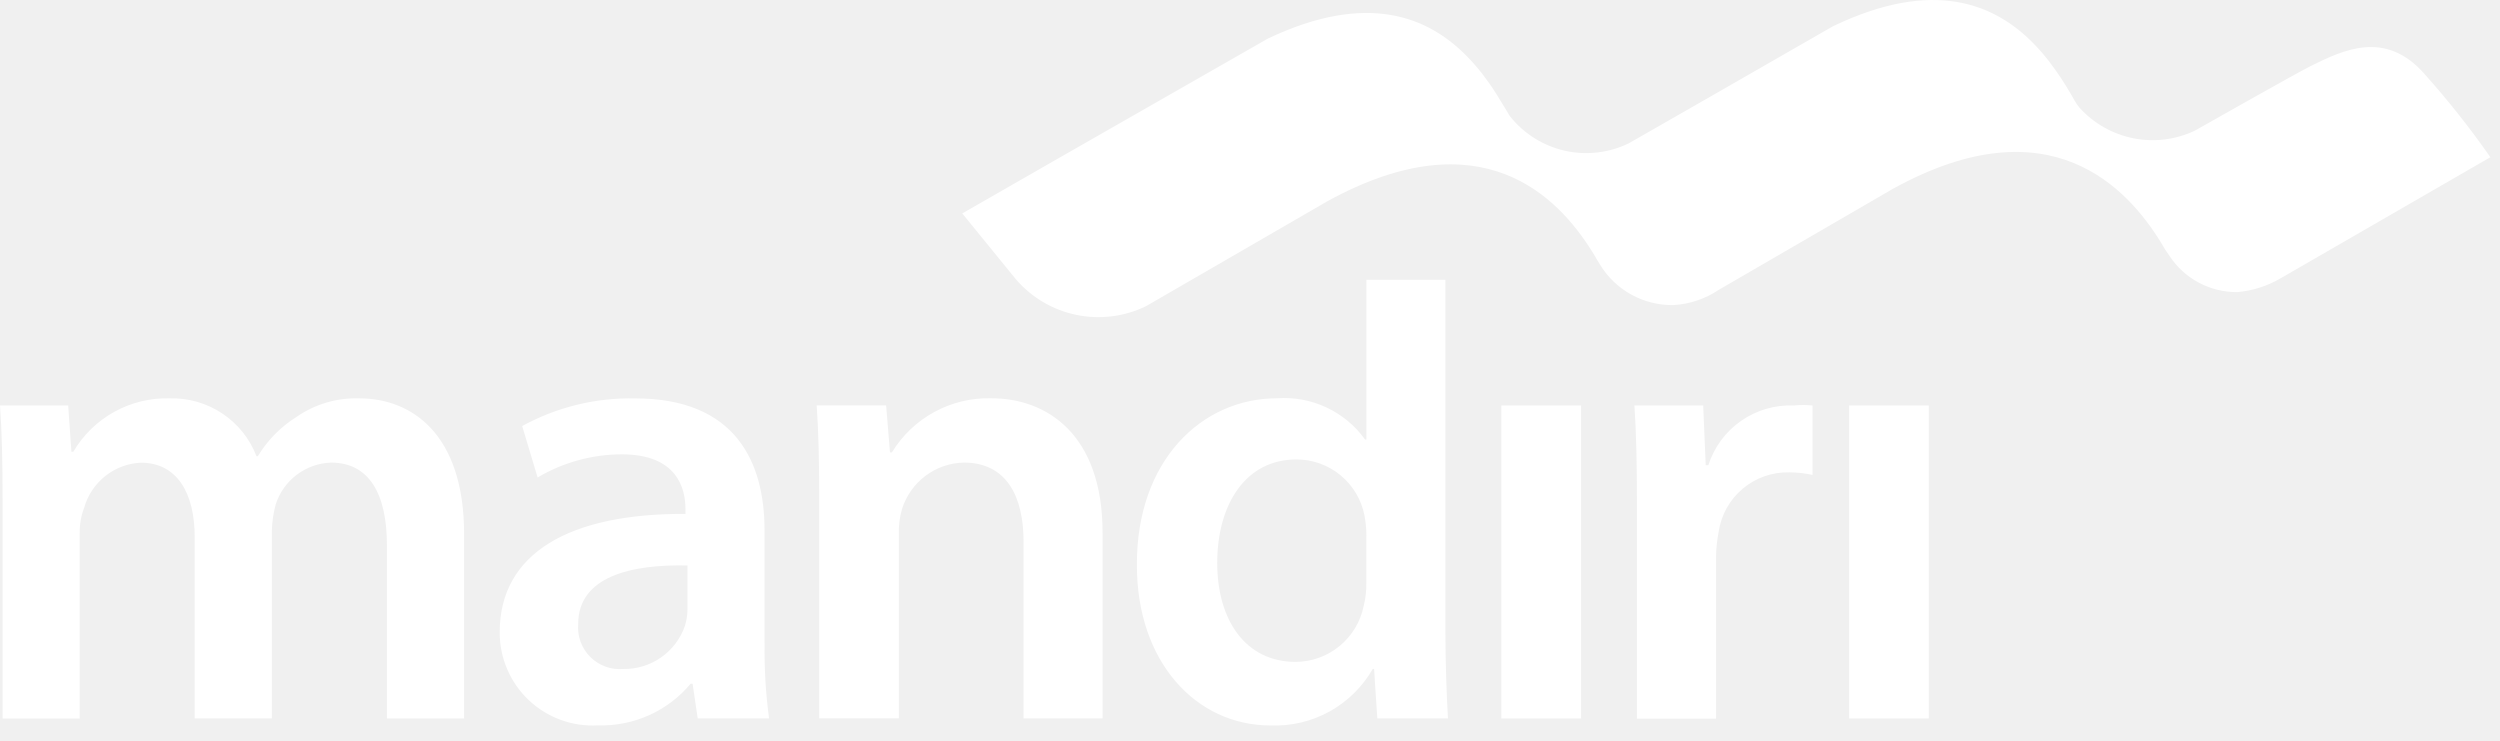
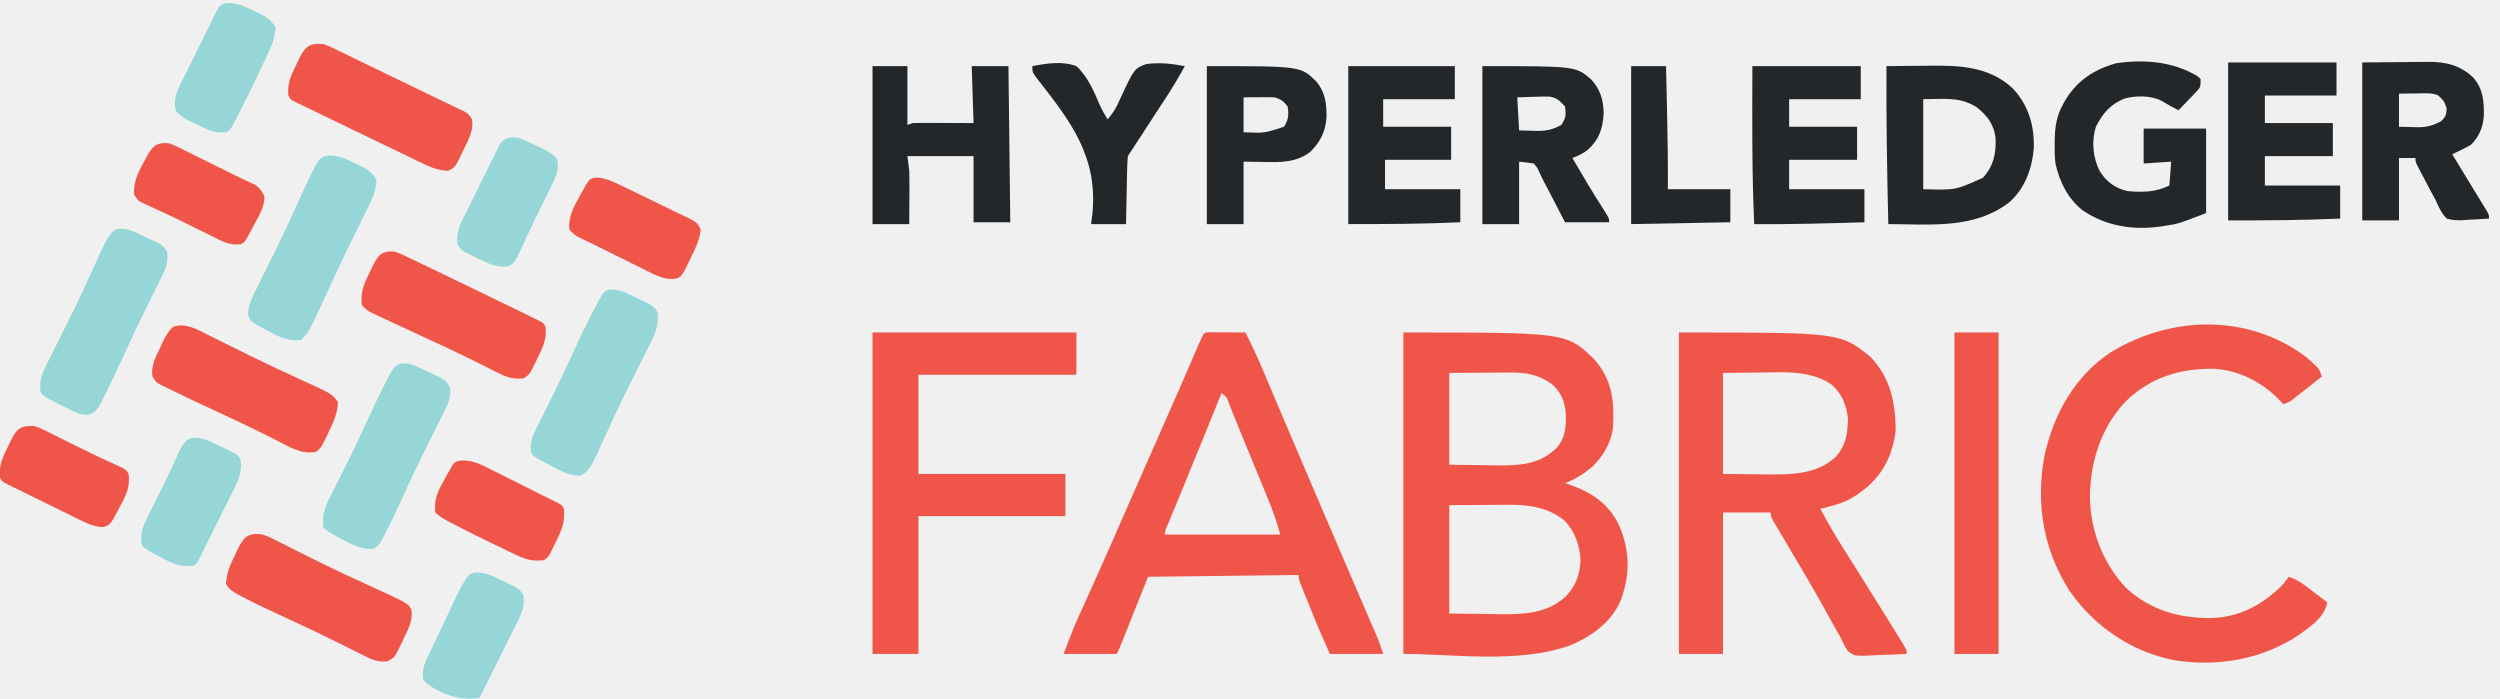
- <svg xmlns="http://www.w3.org/2000/svg" width="108" height="32" viewBox="0 0 108 32" fill="none">
-   <path d="M0.111 21.541C0.111 19.984 0.084 18.681 0 17.516H2.945L3.085 19.516H3.167C3.591 18.794 4.201 18.199 4.934 17.793C5.667 17.387 6.495 17.185 7.332 17.209C8.139 17.187 8.933 17.415 9.604 17.863C10.276 18.311 10.792 18.956 11.081 19.709H11.138C11.552 19.022 12.122 18.442 12.802 18.016C13.599 17.461 14.553 17.178 15.524 17.209C17.774 17.209 20.049 18.736 20.049 23.07V31.037H16.716V23.567C16.716 21.319 15.938 19.984 14.3 19.984C13.765 20.003 13.248 20.186 12.821 20.509C12.393 20.831 12.075 21.278 11.911 21.788C11.811 22.159 11.755 22.54 11.744 22.924V31.034H8.411V23.205C8.411 21.321 7.665 19.988 6.081 19.988C5.522 20.015 4.985 20.218 4.546 20.566C4.108 20.915 3.79 21.392 3.637 21.931C3.502 22.285 3.436 22.662 3.443 23.041V31.041H0.111V21.541ZM33.031 27.788C33.015 28.874 33.079 29.96 33.224 31.036H30.141L29.92 29.536H29.836C29.349 30.119 28.736 30.584 28.043 30.896C27.35 31.208 26.596 31.358 25.836 31.336C25.288 31.368 24.74 31.288 24.225 31.1C23.71 30.912 23.238 30.62 22.84 30.243C22.442 29.866 22.125 29.411 21.91 28.907C21.694 28.403 21.584 27.86 21.587 27.311C21.587 23.893 24.611 22.174 29.612 22.201V21.988C29.612 21.098 29.25 19.627 26.861 19.627C25.581 19.63 24.326 19.975 23.224 20.627L22.558 18.405C24.054 17.585 25.739 17.174 27.444 17.211C31.777 17.211 33.028 19.963 33.028 22.903V27.788H33.031ZM29.698 24.429C27.281 24.372 24.978 24.9 24.978 26.955C24.956 27.216 24.991 27.479 25.081 27.725C25.171 27.971 25.314 28.194 25.499 28.379C25.684 28.564 25.907 28.707 26.153 28.797C26.399 28.887 26.662 28.922 26.923 28.9C27.507 28.91 28.079 28.736 28.558 28.401C29.037 28.067 29.398 27.59 29.589 27.038C29.664 26.795 29.701 26.543 29.7 26.289V24.431L29.698 24.429ZM35.39 21.538C35.39 19.981 35.362 18.678 35.281 17.513H38.281L38.447 19.543H38.531C38.978 18.809 39.611 18.206 40.366 17.796C41.121 17.385 41.972 17.182 42.831 17.206C45.192 17.206 47.631 18.733 47.631 23.012V31.034H44.218V23.403C44.218 21.46 43.495 19.983 41.635 19.983C41.038 19.997 40.459 20.197 39.981 20.556C39.504 20.914 39.15 21.413 38.969 21.983C38.864 22.341 38.817 22.715 38.831 23.088V31.031H35.388V21.541L35.39 21.538ZM62.441 12.083V27.234C62.441 28.622 62.498 30.125 62.552 31.034H59.5L59.36 28.898H59.303C58.861 29.67 58.215 30.305 57.437 30.736C56.659 31.166 55.778 31.375 54.889 31.34C51.667 31.34 49.114 28.592 49.114 24.429C49.084 19.902 51.914 17.206 55.167 17.206C55.901 17.153 56.635 17.289 57.301 17.601C57.967 17.913 58.542 18.39 58.971 18.988H59.029V12.088H62.442L62.441 12.083ZM59.028 23.152C59.028 22.854 59 22.556 58.944 22.263C58.81 21.581 58.443 20.968 57.906 20.527C57.369 20.086 56.696 19.846 56.001 19.848C53.808 19.848 52.584 21.793 52.584 24.319C52.584 26.788 53.807 28.594 55.974 28.594C56.667 28.59 57.337 28.348 57.872 27.907C58.407 27.467 58.774 26.856 58.911 26.177C58.994 25.85 59.032 25.514 59.025 25.177V23.152H59.028ZM64.857 31.038V17.515H68.303V31.038H64.857ZM70.716 21.876C70.716 20.044 70.69 18.737 70.607 17.517H73.578L73.687 20.097H73.8C74.049 19.321 74.546 18.648 75.214 18.182C75.883 17.716 76.686 17.482 77.5 17.517C77.766 17.489 78.034 17.489 78.3 17.517V20.517C77.972 20.444 77.636 20.407 77.3 20.406C76.563 20.387 75.844 20.64 75.28 21.116C74.717 21.591 74.348 22.258 74.243 22.988C74.176 23.337 74.139 23.691 74.133 24.046V31.046H70.716V21.876ZM79.882 31.038V17.515H83.323V31.038H79.882Z" fill="white" />
-   <path d="M104.757 3.214C103.057 1.269 101.24 2.15 99.799 2.865C99.193 3.165 94.82 5.643 94.82 5.643C93.991 6.037 93.057 6.153 92.157 5.973C91.257 5.792 90.439 5.326 89.826 4.643C89.756 4.557 89.693 4.466 89.637 4.37L89.466 4.07C89.178 3.571 88.857 3.092 88.507 2.635C88.294 2.358 88.064 2.095 87.817 1.847C86.178 0.192 83.558 -0.967 79.179 1.137C77.106 2.337 70.352 6.197 70.352 6.197C69.495 6.61 68.522 6.72 67.594 6.51C66.666 6.299 65.837 5.779 65.242 5.036C65.214 5.001 65.189 4.963 65.168 4.923L65.085 4.782L64.657 4.082C64.464 3.775 64.257 3.478 64.036 3.191C63.821 2.916 63.59 2.653 63.345 2.405C61.717 0.759 59.111 -0.395 54.77 1.668C52.145 3.168 46.04 6.657 46.04 6.657L41.57 9.22L43.882 12.059C44.559 12.849 45.479 13.392 46.498 13.603C47.517 13.814 48.577 13.681 49.512 13.225C49.512 13.225 57.319 8.704 57.35 8.69C64.025 5.027 67.318 8.527 68.775 10.86C68.826 10.933 68.866 11.012 68.912 11.083C68.931 11.111 68.942 11.137 68.958 11.165L69.122 11.435C69.453 11.976 69.919 12.421 70.474 12.727C71.029 13.033 71.654 13.189 72.288 13.18C72.989 13.141 73.667 12.913 74.25 12.521L81.804 8.139L81.82 8.132C88.579 4.424 91.928 8.153 93.359 10.486C93.469 10.685 93.592 10.876 93.726 11.06C94.045 11.544 94.479 11.94 94.99 12.212C95.502 12.484 96.073 12.624 96.652 12.619C97.314 12.562 97.955 12.357 98.528 12.019L107.584 6.792C106.715 5.544 105.771 4.351 104.757 3.218V3.214Z" fill="white" />
+ <svg xmlns="http://www.w3.org/2000/svg" version="1.1" width="1361" height="380">
+   <path d="M0 0 C88.762 0 88.762 0 103.805 14.535 C113.469 25.386 114.863 36.8 114.191 50.767 C113.442 59.527 109.117 66.848 103 73 C98.313 76.83 93.694 79.903 88 82 C88.834 82.28 89.668 82.559 90.527 82.848 C102.679 87.177 111.75 93.154 117.441 105 C123.412 118.88 123.544 131.971 118.191 146.141 C112.952 157.971 102.539 165.353 90.918 170.316 C62.447 180.428 27.717 175 0 175 C0 117.25 0 59.5 0 0 Z M25 22 C25 38.5 25 55 25 72 C31.538 72.082 38.076 72.165 44.812 72.25 C47.873 72.305 47.873 72.305 50.995 72.36 C63.383 72.49 74.057 71.948 83.406 62.828 C88.508 56.976 88.603 51.058 88.402 43.512 C87.679 37.195 85.689 32.373 80.875 28.125 C73.452 22.909 66.912 21.703 58.008 21.805 C57.169 21.807 56.329 21.809 55.465 21.811 C52.351 21.821 49.238 21.849 46.125 21.875 C39.154 21.916 32.182 21.957 25 22 Z M25 94 C25 113.47 25 132.94 25 153 C31.827 153.083 38.654 153.165 45.688 153.25 C48.877 153.305 48.877 153.305 52.132 153.36 C65.363 153.491 78.38 153.151 88.578 143.508 C93.888 137.915 96.061 131.783 96.438 124.125 C96.153 116.163 93.362 108.313 87.824 102.496 C78.883 95.163 68.116 93.672 56.934 93.805 C56.117 93.807 55.3 93.809 54.459 93.811 C51.452 93.821 48.445 93.849 45.438 93.875 C38.693 93.916 31.949 93.957 25 94 Z " fill="#F0554A" transform="translate(764,181)" />
+   <path d="M0 0 C87.545 0 87.545 0 104 13 C114.969 24.315 117.863 37.621 118 53 C117.704 56.497 117.045 59.654 116 63 C115.754 63.817 115.508 64.635 115.254 65.477 C111.205 77.102 102.838 85.396 92.188 91.188 C87.343 93.498 82.189 94.713 77 96 C81.029 103.589 85.345 110.927 89.938 118.188 C91.264 120.298 92.591 122.409 93.918 124.52 C94.593 125.59 95.267 126.661 95.962 127.764 C101.669 136.826 107.339 145.91 113 155 C113.569 155.913 114.138 156.825 114.724 157.766 C116.3 160.299 117.87 162.836 119.438 165.375 C119.904 166.124 120.371 166.874 120.853 167.646 C124 172.769 124 172.769 124 175 C119.838 175.224 115.679 175.386 111.512 175.494 C110.098 175.539 108.683 175.601 107.27 175.679 C95.66 176.305 95.66 176.305 91.938 173.378 C90.315 171.001 89.17 168.629 88 166 C86.914 164.076 85.814 162.16 84.703 160.25 C83.549 158.168 82.398 156.085 81.25 154 C77.235 146.771 73.215 139.552 69 132.438 C68.621 131.797 68.242 131.156 67.851 130.496 C67.041 129.128 66.23 127.761 65.419 126.394 C62.393 121.29 59.381 116.178 56.375 111.062 C55.746 110 55.117 108.938 54.469 107.844 C53.889 106.855 53.309 105.866 52.711 104.848 C52.188 103.961 51.665 103.074 51.126 102.16 C50 100 50 100 50 98 C41.42 98 32.84 98 24 98 C24 123.41 24 148.82 24 175 C16.08 175 8.16 175 0 175 C0 117.25 0 59.5 0 0 Z M24 22 C24 40.15 24 58.3 24 77 C29.981 77.062 35.962 77.124 42.125 77.188 C43.981 77.215 45.838 77.242 47.75 77.27 C61.011 77.384 75.428 77.351 85.52 67.52 C90.944 61.438 91.891 54.895 92 47 C91.379 39.835 88.748 33.348 83.316 28.496 C71.706 20.41 57.192 21.632 43.75 21.812 C37.233 21.874 30.715 21.936 24 22 Z " fill="#F0554A" transform="translate(914,181)" />
+   <path d="M0 0 C0.916 0.005 1.833 0.01 2.777 0.016 C3.766 0.019 4.756 0.022 5.775 0.026 C6.816 0.034 7.857 0.042 8.929 0.051 C10.497 0.058 10.497 0.058 12.095 0.065 C14.686 0.077 17.276 0.094 19.867 0.114 C23.38 6.944 26.56 13.857 29.543 20.934 C29.981 21.965 30.419 22.997 30.87 24.06 C31.815 26.286 32.758 28.514 33.7 30.741 C35.998 36.174 38.305 41.602 40.61 47.031 C41.415 48.927 42.22 50.823 43.024 52.719 C48.154 64.804 53.321 76.873 58.496 88.939 C59.989 92.42 61.482 95.901 62.974 99.383 C67.464 109.857 71.959 120.33 76.462 130.798 C78.424 135.361 80.384 139.924 82.344 144.487 C83.267 146.634 84.191 148.78 85.116 150.926 C86.386 153.876 87.654 156.827 88.922 159.778 C89.294 160.64 89.667 161.503 90.051 162.392 C90.395 163.195 90.739 163.997 91.093 164.823 C91.537 165.855 91.537 165.855 91.991 166.909 C93.061 169.602 93.95 172.364 94.867 175.114 C85.297 175.114 75.727 175.114 65.867 175.114 C62.171 166.981 58.667 158.863 55.363 150.576 C54.542 148.521 53.716 146.469 52.888 144.416 C52.364 143.106 51.84 141.795 51.316 140.485 C50.61 138.72 50.61 138.72 49.889 136.92 C48.867 134.114 48.867 134.114 48.867 132.114 C21.807 132.444 -5.253 132.774 -33.133 133.114 C-38.355 146.187 -38.355 146.187 -43.574 159.261 C-44.228 160.897 -44.882 162.533 -45.535 164.168 C-45.876 165.022 -46.216 165.875 -46.567 166.754 C-46.891 167.566 -47.216 168.378 -47.551 169.215 C-47.833 169.921 -48.115 170.627 -48.405 171.354 C-48.933 172.629 -49.516 173.88 -50.133 175.114 C-59.703 175.114 -69.273 175.114 -79.133 175.114 C-73.399 160.205 -73.399 160.205 -70.559 153.973 C-70.238 153.26 -69.917 152.547 -69.586 151.813 C-68.899 150.288 -68.211 148.764 -67.522 147.241 C-65.627 143.055 -63.746 138.864 -61.864 134.672 C-61.472 133.802 -61.081 132.931 -60.678 132.035 C-56.484 122.689 -52.367 113.31 -48.258 103.926 C-46.752 100.487 -45.245 97.048 -43.739 93.61 C-43.362 92.75 -42.986 91.891 -42.598 91.006 C-37.888 80.263 -33.135 69.54 -28.387 58.814 C-23.959 48.812 -19.552 38.801 -15.192 28.77 C-14.596 27.399 -14.596 27.399 -13.988 26.001 C-12.088 21.629 -10.191 17.256 -8.299 12.881 C-7.626 11.331 -6.954 9.781 -6.281 8.231 C-5.975 7.519 -5.669 6.808 -5.353 6.075 C-2.777 0.148 -2.777 0.148 0 0 Z M6.867 33.114 C6.496 34.03 6.126 34.947 5.744 35.891 C3.953 40.32 2.16 44.748 0.367 49.176 C-0.127 50.396 -0.127 50.396 -0.631 51.641 C-4.628 61.51 -8.642 71.372 -12.692 81.219 C-13.06 82.115 -13.429 83.012 -13.808 83.935 C-15.604 88.302 -17.402 92.667 -19.203 97.032 C-19.856 98.616 -20.508 100.201 -21.16 101.785 C-21.463 102.516 -21.765 103.247 -22.077 103.999 C-23.51 106.963 -23.51 106.963 -24.133 110.114 C-3.343 110.114 17.447 110.114 38.867 110.114 C36.574 102.293 36.574 102.293 33.802 94.75 C33.235 93.362 33.235 93.362 32.657 91.946 C32.257 90.979 31.857 90.012 31.445 89.016 C31.022 87.983 30.599 86.95 30.163 85.885 C28.819 82.605 27.468 79.328 26.117 76.051 C25.226 73.88 24.335 71.709 23.445 69.537 C21.723 65.338 19.995 61.141 18.263 56.945 C16.735 53.238 15.225 49.525 13.736 45.802 C13.415 45.003 13.093 44.204 12.762 43.381 C12.172 41.915 11.588 40.447 11.01 38.976 C9.744 35.369 9.744 35.369 6.867 33.114 Z " fill="#F0554A" transform="translate(658.1331,180.8865)" />
+   <path d="M0 0 C7.472 6.416 7.472 6.416 9 11 C6.068 13.319 3.128 15.629 0.188 17.938 C-1.063 18.927 -1.063 18.927 -2.338 19.936 C-3.14 20.564 -3.943 21.192 -4.77 21.84 C-5.508 22.421 -6.246 23.002 -7.007 23.601 C-9 25 -9 25 -12 26 C-12.692 25.238 -12.692 25.238 -13.398 24.461 C-22.973 14.357 -35.421 7.728 -49.461 6.762 C-67.325 6.423 -83.569 11.157 -96.837 23.619 C-109.329 36.001 -115.972 53.619 -117 71 C-117.053 71.719 -117.106 72.439 -117.16 73.18 C-117.906 92.439 -111.002 111.533 -97.938 125.688 C-84.957 137.943 -68.849 142.643 -51.287 142.475 C-35.303 141.916 -23.086 135.186 -12 124 C-10.97 122.689 -9.958 121.363 -9 120 C-3.81 121.617 0.068 124.855 4.312 128.125 C5.053 128.688 5.794 129.252 6.557 129.832 C8.375 131.216 10.189 132.606 12 134 C10.389 142.162 2.693 147.186 -3.664 151.793 C-23.823 165.13 -48.277 169.292 -72.066 165.281 C-94.958 160.547 -114.614 147.173 -128.062 128.07 C-142.633 105.497 -146.82 80.344 -142 54 C-136.83 31.281 -125.629 10.881 -105.914 -2.242 C-72.888 -22.164 -31.728 -23.369 0 0 Z " fill="#F0554A" transform="translate(1255,194)" />
+   <path d="M0 0 C36.63 0 73.26 0 111 0 C111 7.59 111 15.18 111 23 C82.62 23 54.24 23 25 23 C25 40.82 25 58.64 25 77 C51.4 77 77.8 77 105 77 C105 84.59 105 92.18 105 100 C78.6 100 52.2 100 25 100 C25 124.75 25 149.5 25 175 C16.75 175 8.5 175 0 175 C0 117.25 0 59.5 0 0 Z " fill="#F0554A" transform="translate(475,181)" />
+   <path d="M0 0 C0.874 0.791 0.874 0.791 1.766 1.598 C1.766 6.098 1.766 6.098 -0.859 8.832 C-1.401 9.406 -1.942 9.979 -2.5 10.57 C-3.072 11.157 -3.645 11.743 -4.234 12.348 C-4.807 12.95 -5.379 13.552 -5.969 14.172 C-7.382 15.656 -8.807 17.128 -10.234 18.598 C-13.409 17.045 -16.428 15.322 -19.453 13.5 C-25.469 10.453 -33.468 10.56 -39.844 12.316 C-47.45 15.481 -51.566 20.392 -55.234 27.598 C-57.692 35.422 -56.875 44.303 -53.234 51.598 C-49.624 57.441 -44.935 61.003 -38.234 62.598 C-30.011 63.376 -22.713 63.261 -15.234 59.598 C-14.904 55.308 -14.574 51.018 -14.234 46.598 C-19.184 46.928 -24.134 47.258 -29.234 47.598 C-29.234 41.328 -29.234 35.058 -29.234 28.598 C-18.014 28.598 -6.794 28.598 4.766 28.598 C4.766 43.778 4.766 58.958 4.766 74.598 C-10.368 80.418 -10.368 80.418 -16.859 81.41 C-17.942 81.584 -17.942 81.584 -19.046 81.762 C-34.372 84.088 -49.049 81.987 -62.156 73.328 C-70.382 67.013 -75.061 57.549 -77.234 47.598 C-77.637 44.105 -77.713 40.674 -77.672 37.16 C-77.664 36.241 -77.657 35.321 -77.649 34.374 C-77.482 27.492 -76.595 21.701 -73.234 15.598 C-72.81 14.815 -72.386 14.033 -71.949 13.227 C-65.389 2.391 -56.11 -3.687 -44.004 -7.016 C-28.625 -9.163 -13.487 -7.952 0 0 Z " fill="#242729" transform="translate(1196.234,41.40234)" />
+   <path d="M0 0 C5.601 -0.075 11.202 -0.129 16.803 -0.165 C18.703 -0.18 20.603 -0.2 22.502 -0.226 C39.398 -0.453 55.753 -0.012 68.812 12.188 C77.351 21.314 80.558 32.375 80.184 44.758 C79.278 55.821 75.414 66.426 67 74 C47.833 88.904 23.943 86.058 1 86 C0.308 57.329 -0.167 28.68 0 0 Z M20 18 C20 34.17 20 50.34 20 67 C37.508 67.525 37.508 67.525 52.438 60.812 C58.38 54.29 59.7 47.814 59.375 39.082 C58.48 31.73 54.956 27.055 49.238 22.477 C40.14 16.475 31.007 18 20 18 Z " fill="#242729" transform="translate(1027,36)" />
+   <path d="M0 0 C7.92 0 15.84 0 24 0 C24 57.75 24 115.5 24 175 C16.08 175 8.16 175 0 175 C0 117.25 0 59.5 0 0 Z " fill="#F0554A" transform="translate(1064,181)" />
+   <path d="M0 0 C7.054 -0.062 14.107 -0.124 21.375 -0.188 C23.581 -0.215 25.787 -0.242 28.06 -0.27 C29.84 -0.279 31.619 -0.287 33.398 -0.293 C34.297 -0.308 35.196 -0.324 36.122 -0.339 C45.582 -0.343 53.447 1.544 60.375 8.164 C65.849 14.348 66.296 21.067 66.219 28.957 C65.77 35.196 63.591 40.645 59 45 C57.304 45.923 55.584 46.801 53.848 47.645 C52.942 48.088 52.035 48.531 51.102 48.988 C50.408 49.322 49.715 49.656 49 50 C49.393 50.644 49.785 51.289 50.19 51.953 C52.002 54.927 53.813 57.901 55.625 60.875 C56.242 61.888 56.86 62.901 57.496 63.945 C58.73 65.971 59.962 67.998 61.192 70.026 C62.389 71.994 63.591 73.959 64.8 75.919 C65.348 76.815 65.896 77.71 66.461 78.633 C66.951 79.428 67.442 80.224 67.947 81.043 C69 83 69 83 69 85 C65.293 85.292 61.59 85.468 57.875 85.625 C56.828 85.709 55.782 85.793 54.703 85.879 C51.539 85.979 49.038 85.904 46 85 C43.099 82.085 41.658 78.725 40 75 C39.014 73.161 38.016 71.327 37.008 69.5 C36.044 67.668 35.083 65.835 34.125 64 C33.627 63.06 33.13 62.121 32.617 61.152 C32.148 60.256 31.679 59.361 31.195 58.438 C30.773 57.632 30.35 56.826 29.915 55.996 C29 54 29 54 29 52 C26.03 52 23.06 52 20 52 C20 63.22 20 74.44 20 86 C13.4 86 6.8 86 0 86 C0 57.62 0 29.24 0 0 Z M20 17 C20 22.94 20 28.88 20 35 C22.496 35.062 24.991 35.124 27.562 35.188 C28.334 35.215 29.106 35.242 29.901 35.27 C35.007 35.331 38.462 34.363 43 32 C45.45 29.55 45.766 28.434 46 25 C44.438 20.766 44.438 20.766 41.171 17.836 C38.764 16.909 37.025 16.77 34.453 16.805 C33.609 16.811 32.764 16.818 31.895 16.824 C30.585 16.849 30.585 16.849 29.25 16.875 C27.918 16.889 27.918 16.889 26.559 16.902 C24.372 16.926 22.186 16.962 20 17 Z " fill="#242729" transform="translate(1286,34)" />
+   <path d="M0 0 C50.639 0 50.639 0 59 7 C64.132 12.475 65.946 18.306 66.031 25.738 C65.585 33.811 63.639 39.881 57.562 45.375 C54.896 47.59 52.25 48.807 49 50 C54.49 59.438 60.038 68.815 65.951 77.996 C69 82.787 69 82.787 69 85 C61.08 85 53.16 85 45 85 C44.108 83.277 43.216 81.553 42.297 79.777 C41.115 77.497 39.932 75.217 38.75 72.938 C37.87 71.237 37.87 71.237 36.973 69.502 C35.831 67.302 34.68 65.107 33.518 62.917 C32.619 61.191 31.754 59.445 30.967 57.665 C30.047 55.513 30.047 55.513 28 53 C25.36 52.67 22.72 52.34 20 52 C20 63.22 20 74.44 20 86 C13.4 86 6.8 86 0 86 C0 57.62 0 29.24 0 0 Z M19 17 C19.33 22.94 19.66 28.88 20 35 C22.496 35.062 24.991 35.124 27.562 35.188 C28.334 35.215 29.106 35.242 29.901 35.27 C35.001 35.331 38.496 34.437 43 32 C45.51 28.235 45.615 26.457 45 22 C42.338 18.976 40.642 17.276 36.632 16.602 C33.946 16.508 31.309 16.563 28.625 16.688 C27.235 16.721 27.235 16.721 25.816 16.756 C23.544 16.814 21.272 16.904 19 17 Z " fill="#242729" transform="translate(807,36)" />
+   <path d="M0 0 C6.27 0 12.54 0 19 0 C19 10.56 19 21.12 19 32 C19.99 31.67 20.98 31.34 22 31 C24.514 30.915 26.999 30.884 29.512 30.902 C30.24 30.904 30.968 30.905 31.718 30.907 C34.042 30.912 36.364 30.925 38.688 30.938 C40.264 30.943 41.84 30.947 43.416 30.951 C47.277 30.961 51.139 30.981 55 31 C54.67 20.77 54.34 10.54 54 0 C60.6 0 67.2 0 74 0 C74.33 28.05 74.66 56.1 75 85 C68.4 85 61.8 85 55 85 C55 73.12 55 61.24 55 49 C43.12 49 31.24 49 19 49 C19.33 51.64 19.66 54.28 20 57 C20.075 59.374 20.108 61.75 20.098 64.125 C20.094 65.408 20.091 66.69 20.088 68.012 C20.08 69.328 20.071 70.644 20.062 72 C20.057 73.361 20.053 74.721 20.049 76.082 C20.037 79.388 20.019 82.694 20 86 C13.4 86 6.8 86 0 86 C0 57.62 0 29.24 0 0 Z " fill="#242729" transform="translate(475,36)" />
+   <path d="M0 0 C19.47 0 38.94 0 59 0 C59 5.94 59 11.88 59 18 C46.13 18 33.26 18 20 18 C20 22.95 20 27.9 20 33 C32.21 33 44.42 33 57 33 C57 38.94 57 44.88 57 51 C44.79 51 32.58 51 20 51 C20 56.28 20 61.56 20 67 C33.53 67 47.06 67 61 67 C61 72.94 61 78.88 61 85 C40.636 85.897 20.409 86 0 86 C0 57.62 0 29.24 0 0 Z " fill="#242729" transform="translate(1213,34)" />
+   <path d="M0 0 C19.47 0 38.94 0 59 0 C59 5.94 59 11.88 59 18 C46.13 18 33.26 18 20 18 C20 22.95 20 27.9 20 33 C32.21 33 44.42 33 57 33 C57 38.94 57 44.88 57 51 C44.79 51 32.58 51 20 51 C20 56.28 20 61.56 20 67 C33.53 67 47.06 67 61 67 C61 72.94 61 78.88 61 85 C40.996 85.601 21.015 86.189 1 86 C-0.334 57.336 -0.07 28.691 0 0 Z " fill="#242729" transform="translate(954,36)" />
+   <path d="M0 0 C19.14 0 38.28 0 58 0 C58 5.94 58 11.88 58 18 C45.13 18 32.26 18 19 18 C19 22.95 19 27.9 19 33 C31.21 33 43.42 33 56 33 C56 38.94 56 44.88 56 51 C44.12 51 32.24 51 20 51 C20 56.28 20 61.56 20 67 C33.53 67 47.06 67 61 67 C61 72.94 61 78.88 61 85 C40.633 85.946 20.419 86 0 86 C0 57.62 0 29.24 0 0 Z " fill="#242729" transform="translate(734,36)" />
+   <path d="M0 0 C3.347 1.181 6.501 2.694 9.688 4.25 C10.542 4.646 11.396 5.041 12.275 5.449 C19.817 9.063 19.817 9.063 22 13 C22.842 18.511 20.736 22.362 18.301 27.133 C17.721 28.305 17.721 28.305 17.129 29.502 C15.867 32.048 14.59 34.586 13.312 37.125 C11.559 40.654 9.813 44.186 8.066 47.719 C7.631 48.597 7.196 49.475 6.747 50.379 C2.414 59.134 -1.692 67.983 -5.725 76.879 C-8.237 82.377 -10.858 87.8 -13.672 93.148 C-14.235 94.22 -14.798 95.292 -15.378 96.396 C-17 99 -17 99 -20 101 C-26.581 100.823 -31.198 98.744 -36.875 95.562 C-37.633 95.155 -38.391 94.747 -39.172 94.326 C-44.675 91.325 -44.675 91.325 -47 89 C-47.54 82.989 -46.528 78.909 -43.738 73.547 C-43.225 72.512 -43.225 72.512 -42.701 71.457 C-41.586 69.214 -40.449 66.982 -39.312 64.75 C-38.136 62.397 -36.966 60.041 -35.796 57.685 C-35.006 56.096 -34.215 54.507 -33.422 52.919 C-29.793 45.64 -26.379 38.273 -23 30.875 C-19.426 23.104 -15.791 15.386 -11.812 7.812 C-11.268 6.769 -11.268 6.769 -10.713 5.705 C-7.812 0.305 -6.145 -0.579 0 0 Z " fill="#96D6D7" transform="translate(223,198)" />
+   <path d="M0 0 C2.93 0.955 5.595 2.284 8.328 3.699 C9.497 4.279 9.497 4.279 10.689 4.871 C13.216 6.129 15.733 7.408 18.25 8.688 C20.88 10.002 23.513 11.311 26.146 12.62 C27.908 13.496 29.67 14.374 31.431 15.253 C40.16 19.606 48.996 23.699 57.88 27.725 C79.245 37.49 79.245 37.49 81 41 C81.782 47.004 79.312 51.439 76.75 56.688 C76.354 57.542 75.959 58.396 75.551 59.275 C71.937 66.817 71.937 66.817 68 69 C62.882 69.716 59.201 68.021 54.742 65.738 C54.05 65.396 53.357 65.054 52.643 64.701 C50.382 63.582 48.129 62.447 45.875 61.312 C42.711 59.741 39.543 58.177 36.375 56.613 C35.185 56.023 35.185 56.023 33.97 55.422 C26.667 51.81 19.284 48.388 11.875 45 C4.132 41.435 -3.569 37.823 -11.125 33.875 C-11.812 33.521 -12.499 33.166 -13.208 32.801 C-16.377 31.106 -17.965 30.052 -20 27 C-19.75 21.098 -17.663 16.462 -15.125 11.25 C-14.773 10.496 -14.421 9.742 -14.059 8.965 C-10.683 1.9 -8.528 -1.291 0 0 Z " fill="#F0554A" transform="translate(143,291)" />
+   <path d="M0 0 C3.406 1.174 6.588 2.714 9.812 4.312 C11.099 4.919 11.099 4.919 12.412 5.537 C18.729 8.594 18.729 8.594 21 12 C21.535 17.525 20.429 21.005 17.957 25.918 C17.637 26.565 17.317 27.211 16.988 27.877 C15.941 29.987 14.877 32.087 13.812 34.188 C12.706 36.409 11.604 38.633 10.504 40.857 C9.757 42.365 9.009 43.873 8.259 45.381 C4.735 52.481 1.421 59.666 -1.875 66.875 C-5.634 75.005 -9.408 83.125 -13.438 91.125 C-13.814 91.907 -14.191 92.69 -14.58 93.496 C-16.413 97.044 -17.387 98.677 -21 100.582 C-24.219 101.031 -25.629 100.873 -28.562 99.562 C-29.408 99.185 -30.254 98.807 -31.125 98.418 C-46.61 90.781 -46.61 90.781 -48 88 C-48.626 81.716 -46.869 77.761 -44.082 72.332 C-43.673 71.507 -43.264 70.682 -42.843 69.832 C-41.511 67.153 -40.162 64.483 -38.812 61.812 C-36.967 58.111 -35.131 54.405 -33.293 50.699 C-32.608 49.324 -32.608 49.324 -31.91 47.92 C-27.466 38.978 -23.262 29.936 -19.136 20.843 C-9.02 -1.3 -9.02 -1.3 0 0 Z " fill="#96D6D7" transform="translate(70,125)" />
+   <path d="M0 0 C5.092 0.152 9.315 2.483 13.801 4.707 C15.088 5.313 15.088 5.313 16.4 5.932 C22.717 8.988 22.717 8.988 24.988 12.395 C25.667 19.07 24.106 23.287 21.07 29.16 C20.661 29.984 20.252 30.807 19.831 31.656 C18.501 34.326 17.151 36.985 15.801 39.645 C14.418 42.411 13.041 45.18 11.664 47.95 C10.745 49.798 9.825 51.645 8.902 53.491 C4.418 62.483 0.193 71.58 -3.964 80.728 C-12.01 98.329 -12.01 98.329 -17.012 101.395 C-23.425 101.387 -28.402 98.447 -33.887 95.457 C-34.753 95.001 -35.619 94.546 -36.512 94.076 C-42.874 90.671 -42.874 90.671 -44.012 88.395 C-44.49 83.29 -43.244 80.115 -40.969 75.574 C-40.649 74.926 -40.329 74.278 -39.999 73.61 C-38.951 71.491 -37.888 69.381 -36.824 67.27 C-35.344 64.288 -33.871 61.302 -32.398 58.316 C-32.026 57.565 -31.654 56.814 -31.271 56.04 C-27.756 48.927 -24.435 41.735 -21.137 34.52 C-17.376 26.34 -13.512 18.241 -9.324 10.27 C-8.914 9.487 -8.503 8.705 -8.081 7.899 C-4.146 0.543 -4.146 0.543 0 0 Z " fill="#96D6D7" transform="translate(333.0117,157.6055)" />
+   <path d="M0 0 C3.279 1.215 3.279 1.215 6.863 2.938 C7.849 3.405 7.849 3.405 8.854 3.882 C11.012 4.91 13.162 5.955 15.312 7 C16.822 7.724 18.332 8.446 19.843 9.168 C23.78 11.053 27.711 12.952 31.639 14.857 C34.709 16.343 37.782 17.823 40.855 19.303 C48.959 23.206 57.056 27.122 65.131 31.085 C67.093 32.045 69.059 32.997 71.025 33.949 C72.314 34.579 73.602 35.209 74.891 35.84 C76.041 36.399 77.191 36.959 78.376 37.535 C81 39 81 39 82 41 C82.72 47.534 80.557 52.024 77.688 57.812 C77.283 58.67 76.879 59.528 76.463 60.412 C73.406 66.729 73.406 66.729 70 69 C64.859 69.447 61.534 68.7 56.957 66.395 C55.815 65.83 54.673 65.265 53.496 64.683 C52.897 64.378 52.297 64.074 51.679 63.76 C49.123 62.462 46.552 61.195 43.981 59.926 C42.646 59.266 41.311 58.605 39.978 57.943 C33.209 54.586 26.363 51.409 19.5 48.25 C17.199 47.185 14.898 46.12 12.598 45.055 C11.497 44.545 10.396 44.036 9.262 43.511 C4.149 41.143 -0.962 38.77 -6.062 36.375 C-6.931 35.973 -7.8 35.571 -8.695 35.157 C-9.488 34.783 -10.281 34.409 -11.098 34.023 C-11.784 33.703 -12.469 33.382 -13.176 33.052 C-15.186 31.893 -16.544 30.81 -18 29 C-18.891 22.04 -16.77 17.281 -13.688 11.125 C-13.283 10.272 -12.879 9.418 -12.463 8.539 C-9.442 2.33 -7.498 -0.714 0 0 Z " fill="#F0554A" transform="translate(215,137)" />
+   <path d="M0 0 C4.947 0.131 8.791 1.876 13.172 4.043 C13.913 4.383 14.654 4.722 15.418 5.072 C19.73 7.143 23.097 8.993 25.422 13.355 C25.085 18.722 23.466 22.979 21.062 27.711 C20.551 28.748 20.551 28.748 20.03 29.806 C18.919 32.056 17.795 34.299 16.672 36.543 C15.111 39.696 13.557 42.852 12.004 46.008 C11.419 47.193 11.419 47.193 10.822 48.402 C7.206 55.745 3.767 63.163 0.359 70.605 C-11.403 96.181 -11.403 96.181 -15.578 100.355 C-22.719 101.214 -27.278 99.019 -33.453 95.605 C-34.733 94.94 -34.733 94.94 -36.039 94.262 C-43.353 90.327 -43.353 90.327 -44.578 86.355 C-44.3 81.273 -42.253 77.134 -40 72.66 C-39.455 71.554 -39.455 71.554 -38.9 70.426 C-38.12 68.845 -37.338 67.266 -36.552 65.688 C-34.481 61.53 -32.435 57.36 -30.387 53.191 C-29.976 52.356 -29.565 51.521 -29.141 50.66 C-24.908 42.036 -20.873 33.326 -16.903 24.578 C-5.933 0.589 -5.933 0.589 0 0 Z " fill="#96D6D7" transform="translate(179.5781,84.64453)" />
+   <path d="M0 0 C0.825 0.408 1.65 0.815 2.5 1.235 C5.178 2.56 7.848 3.897 10.52 5.234 C14.219 7.069 17.922 8.896 21.625 10.723 C23 11.403 23 11.403 24.403 12.096 C33.415 16.543 42.516 20.779 51.665 24.937 C68.399 32.584 68.399 32.584 71.332 36.984 C71.082 42.887 68.995 47.522 66.457 52.734 C66.105 53.488 65.753 54.243 65.391 55.02 C62.26 61.571 62.26 61.571 59.332 63.984 C51.05 65.505 44.238 60.95 37.082 57.297 C35.007 56.26 32.93 55.229 30.852 54.199 C29.435 53.496 28.02 52.792 26.605 52.085 C19.683 48.636 12.675 45.394 5.645 42.172 C-2.708 38.316 -11.039 34.423 -19.293 30.359 C-20.123 29.957 -20.952 29.555 -21.807 29.141 C-22.933 28.58 -22.933 28.58 -24.082 28.008 C-24.731 27.687 -25.38 27.367 -26.049 27.037 C-27.668 25.984 -27.668 25.984 -29.668 22.984 C-30.555 17.06 -27.988 12.491 -25.48 7.297 C-25.093 6.443 -24.706 5.589 -24.307 4.709 C-22.625 1.171 -21.225 -1.51 -18.305 -4.16 C-11.717 -6.297 -5.779 -2.928 0 0 Z " fill="#F0554A" transform="translate(112.668,182.0156)" />
+   <path d="M0 0 C2.935 0.968 5.65 2.29 8.414 3.664 C9.614 4.24 9.614 4.24 10.838 4.828 C13.44 6.081 16.032 7.353 18.625 8.625 C20.422 9.495 22.22 10.364 24.018 11.231 C27.635 12.978 31.248 14.733 34.857 16.494 C39.475 18.747 44.102 20.98 48.734 23.203 C60.457 28.834 60.457 28.834 66.108 31.593 C68.044 32.535 69.984 33.465 71.931 34.384 C72.833 34.817 73.735 35.249 74.664 35.695 C75.455 36.069 76.246 36.443 77.061 36.829 C79 38 79 38 81 41 C81.898 46.939 79.285 51.495 76.75 56.688 C76.354 57.542 75.959 58.396 75.551 59.275 C71.831 67.038 71.831 67.038 68 69 C62.214 68.861 57.677 66.733 52.586 64.238 C51.386 63.664 51.386 63.664 50.162 63.079 C47.562 61.832 44.968 60.573 42.375 59.312 C40.578 58.448 38.78 57.583 36.982 56.72 C32.49 54.561 28.003 52.391 23.518 50.218 C19.771 48.405 16.018 46.603 12.266 44.801 C6.47 42.015 0.675 39.229 -5.104 36.411 C-7.055 35.461 -9.009 34.517 -10.966 33.581 C-12.332 32.918 -12.332 32.918 -13.727 32.242 C-14.529 31.857 -15.332 31.471 -16.159 31.074 C-18 30 -18 30 -19 28 C-19.72 21.466 -17.557 16.976 -14.688 11.188 C-14.283 10.33 -13.879 9.472 -13.463 8.588 C-10.183 1.809 -8.069 -0.744 0 0 Z " fill="#F0554A" transform="translate(176,24)" />
+   <path d="M0 0 C51.015 0 51.015 0 59.41 8.172 C64.45 13.967 65.281 20.448 65.152 27.922 C64.582 35.704 61.874 41.126 56.312 46.688 C48.924 52.406 40.402 52.397 31.438 52.188 C27.663 52.126 23.889 52.064 20 52 C20 63.22 20 74.44 20 86 C13.4 86 6.8 86 0 86 C0 57.62 0 29.24 0 0 Z M20 17 C20 23.27 20 29.54 20 36 C31.411 36.497 31.411 36.497 42 33 C44.448 29.328 44.714 26.269 44 22 C41.793 19.031 40.514 18.171 37 17 C35.665 16.92 34.326 16.892 32.988 16.902 C32.305 16.905 31.623 16.907 30.919 16.91 C30.059 16.919 29.199 16.928 28.312 16.938 C25.569 16.958 22.826 16.979 20 17 Z " fill="#242729" transform="translate(657,36)" />
+   <path d="M0 0 C7.882 -1.515 16.315 -2.851 24 0 C30.144 5.676 33.517 13.643 36.755 21.229 C37.985 23.967 39.407 26.46 41 29 C43.934 25.579 45.863 22.405 47.609 18.262 C55.481 1.307 55.481 1.307 62.001 -1.115 C69.066 -2.111 76.025 -1.341 83 0 C79.577 6.37 75.853 12.463 71.875 18.5 C70.73 20.249 69.586 21.997 68.441 23.746 C67.869 24.619 67.297 25.491 66.708 26.39 C64.06 30.437 61.436 34.5 58.812 38.562 C54.266 45.601 54.266 45.601 52 49 C51.759 51.824 51.627 54.559 51.586 57.387 C51.567 58.204 51.547 59.021 51.527 59.863 C51.467 62.471 51.421 65.079 51.375 67.688 C51.337 69.456 51.298 71.225 51.258 72.994 C51.16 77.329 51.081 81.664 51 86 C44.73 86 38.46 86 32 86 C32.264 83.828 32.529 81.656 32.801 79.418 C35.354 49.403 21.321 30.616 3.335 7.744 C0 3.386 0 3.386 0 0 Z " fill="#242729" transform="translate(562,36)" />
+   <path d="M0 0 C2.869 1.016 5.544 2.353 8.258 3.727 C9.042 4.112 9.826 4.497 10.634 4.894 C13.137 6.127 15.631 7.376 18.125 8.625 C19.778 9.442 21.432 10.259 23.086 11.074 C26.28 12.65 29.467 14.239 32.649 15.837 C35.332 17.181 38.025 18.49 40.749 19.749 C41.819 20.252 42.89 20.755 43.992 21.273 C45.355 21.895 45.355 21.895 46.746 22.529 C49.503 24.328 50.597 26.046 52 29 C51.992 34.846 48.771 39.794 46.062 44.812 C45.607 45.683 45.151 46.554 44.682 47.451 C41.266 53.867 41.266 53.867 39 55 C34.156 55.41 31.128 54.44 26.809 52.289 C25.626 51.708 24.443 51.127 23.224 50.529 C21.962 49.894 20.699 49.26 19.438 48.625 C18.143 47.983 16.847 47.343 15.552 46.704 C13.591 45.737 11.631 44.768 9.673 43.796 C5.637 41.793 1.579 39.847 -2.508 37.949 C-3.959 37.274 -3.959 37.274 -5.439 36.585 C-7.233 35.755 -9.029 34.929 -10.828 34.11 C-11.621 33.74 -12.414 33.37 -13.23 32.988 C-13.915 32.674 -14.6 32.36 -15.305 32.036 C-17 31 -17 31 -19 28 C-19.45 21.28 -16.829 15.776 -13.625 10.062 C-13.225 9.309 -12.826 8.556 -12.414 7.779 C-9.277 2.016 -7.07 -0.76 0 0 Z " fill="#F0554A" transform="translate(92,78)" />
+   <path d="M0 0 C4.967 0.468 8.553 2.129 12.987 4.317 C13.839 4.724 14.691 5.132 15.569 5.552 C18.282 6.854 20.986 8.175 23.69 9.497 C25.492 10.362 27.294 11.227 29.097 12.09 C33.333 14.125 37.548 16.2 41.755 18.296 C43.699 19.253 45.655 20.173 47.622 21.082 C54.504 24.429 54.504 24.429 56.421 28.571 C55.735 33.998 53.685 38.323 51.253 43.184 C50.805 44.137 50.357 45.091 49.896 46.073 C46.588 52.867 46.588 52.867 44.215 54.718 C37.668 56.6 31.713 53.125 26.007 50.258 C25.17 49.847 24.333 49.437 23.471 49.013 C20.81 47.704 18.157 46.382 15.503 45.059 C13.724 44.181 11.945 43.304 10.165 42.428 C6.142 40.445 2.12 38.457 -1.89 36.448 C-3.353 35.722 -4.822 35.009 -6.296 34.307 C-7.003 33.967 -7.71 33.627 -8.439 33.277 C-9.065 32.981 -9.69 32.686 -10.335 32.381 C-12.26 31.254 -13.61 30.063 -15.06 28.372 C-15.84 21.768 -12.776 15.996 -9.622 10.434 C-9.214 9.681 -8.806 8.927 -8.386 8.151 C-4.192 0.509 -4.192 0.509 0 0 Z " fill="#F0554A" transform="translate(325.0596,96.62842)" />
+   <path d="M0 0 C5.599 0.073 9.693 2.034 14.602 4.562 C15.919 5.213 15.919 5.213 17.263 5.878 C20.05 7.261 22.824 8.669 25.598 10.077 C27.464 11.008 29.33 11.938 31.198 12.866 C35.405 14.961 39.605 17.07 43.794 19.201 C45.311 19.963 46.834 20.71 48.365 21.443 C53.933 24.122 53.933 24.122 55.035 26.327 C55.594 32.967 54.191 37.251 51.223 43.14 C50.866 43.889 50.51 44.639 50.143 45.411 C46.668 52.546 46.668 52.546 44.035 54.327 C37.882 54.972 33.809 53.817 28.344 51.108 C27.636 50.772 26.928 50.436 26.199 50.09 C23.95 49.017 21.712 47.922 19.473 46.827 C17.999 46.123 16.524 45.42 15.049 44.718 C7.817 41.258 0.658 37.668 -6.429 33.921 C-7.061 33.589 -7.692 33.257 -8.343 32.915 C-10.872 31.561 -12.924 30.368 -14.965 28.327 C-15.858 21.109 -13.535 16.588 -10.027 10.39 C-9.559 9.528 -9.09 8.666 -8.607 7.778 C-4.553 0.376 -4.553 0.376 0 0 Z " fill="#F0554A" transform="translate(251.9646,250.6729)" />
+   <path d="M0 0 C3.371 1.25 3.371 1.25 6.867 3 C7.5 3.312 8.133 3.623 8.785 3.944 C10.822 4.95 12.848 5.975 14.875 7 C16.271 7.694 17.668 8.387 19.065 9.079 C21.138 10.105 23.21 11.133 25.28 12.165 C31.215 15.126 37.212 17.942 43.265 20.652 C49.511 23.519 49.511 23.519 51 26 C51.965 33.11 49.646 37.731 46.25 43.875 C45.807 44.728 45.363 45.582 44.906 46.461 C40.972 53.774 40.972 53.774 37 55 C32.095 54.706 28.091 52.846 23.758 50.684 C23.072 50.349 22.386 50.014 21.679 49.669 C19.491 48.599 17.308 47.519 15.125 46.438 C13.698 45.738 12.271 45.04 10.844 44.342 C7.283 42.598 3.73 40.839 0.178 39.076 C-2.078 37.962 -4.34 36.859 -6.603 35.758 C-8.071 35.038 -9.539 34.318 -11.008 33.598 C-11.696 33.266 -12.385 32.933 -13.094 32.591 C-17.887 30.227 -17.887 30.227 -19 28 C-19.72 21.466 -17.557 16.976 -14.688 11.188 C-14.283 10.33 -13.879 9.472 -13.463 8.588 C-10.171 1.785 -8.081 -0.675 0 0 Z " fill="#F0554A" transform="translate(19,232)" />
+   <path d="M0 0 C4.947 0.131 8.791 1.876 13.172 4.043 C13.913 4.383 14.654 4.722 15.418 5.072 C19.73 7.143 23.097 8.993 25.422 13.355 C25.077 18.754 23.434 23.138 21.105 27.949 C20.771 28.658 20.436 29.368 20.091 30.098 C19.382 31.596 18.668 33.092 17.95 34.586 C16.878 36.817 15.82 39.054 14.764 41.293 C11.318 48.561 7.761 55.766 4.02 62.887 C3.687 63.526 3.355 64.166 3.013 64.825 C0.66 69.236 0.66 69.236 -1.578 70.355 C-7.567 71.126 -12.016 68.703 -17.266 66.168 C-18.547 65.587 -18.547 65.587 -19.854 64.994 C-23.392 63.313 -26.073 61.912 -28.723 58.992 C-30.884 52.329 -27.406 46.276 -24.465 40.422 C-24.054 39.585 -23.643 38.748 -23.22 37.886 C-21.911 35.226 -20.589 32.572 -19.266 29.918 C-18.388 28.139 -17.511 26.36 -16.635 24.58 C-14.652 20.558 -12.664 16.539 -10.659 12.529 C-9.924 11.051 -9.197 9.569 -8.478 8.083 C-8.13 7.367 -7.781 6.651 -7.421 5.914 C-6.96 4.958 -6.96 4.958 -6.49 3.982 C-4.655 0.709 -3.816 0.379 0 0 Z " fill="#96D6D7" transform="translate(124.5781,1.644531)" />
+   <path d="M0 0 C3.346 1.164 6.5 2.649 9.688 4.188 C10.542 4.575 11.396 4.962 12.275 5.361 C15.851 7.061 18.503 8.438 21.145 11.426 C22.925 16.783 20.537 21.435 18.156 26.262 C17.871 26.846 17.586 27.431 17.292 28.033 C16.369 29.921 15.435 31.804 14.5 33.688 C13.54 35.64 12.583 37.594 11.625 39.547 C10.988 40.847 10.35 42.147 9.71 43.447 C7.819 47.298 5.974 51.166 4.176 55.062 C3.77 55.941 3.364 56.819 2.945 57.724 C2.209 59.326 1.478 60.931 0.754 62.54 C-0.862 66.033 -1.728 67.819 -5 70 C-11.16 70.704 -15.313 68.911 -20.688 66.25 C-21.433 65.902 -22.179 65.554 -22.947 65.195 C-30.612 61.503 -30.612 61.503 -33 58 C-33.585 52.053 -32.153 48.296 -29.527 43.152 C-29.167 42.419 -28.806 41.685 -28.434 40.929 C-27.281 38.592 -26.11 36.265 -24.938 33.938 C-24.176 32.402 -23.417 30.867 -22.658 29.33 C-21.17 26.32 -19.67 23.316 -18.16 20.316 C-16.743 17.498 -15.352 14.671 -13.985 11.829 C-13.67 11.181 -13.356 10.534 -13.032 9.867 C-12.186 8.123 -11.348 6.375 -10.51 4.627 C-7.815 -0.063 -5.102 -0.577 0 0 Z " fill="#96D6D7" transform="translate(282,75)" />
+   <path d="M0 0 C6.27 0 12.54 0 19 0 C19.145 6.488 19.287 12.976 19.427 19.464 C19.475 21.662 19.523 23.861 19.573 26.059 C19.878 39.71 20.054 53.345 20 67 C31.22 67 42.44 67 54 67 C54 72.94 54 78.88 54 85 C36.18 85.33 18.36 85.66 0 86 C0 57.62 0 29.24 0 0 Z " fill="#242729" transform="translate(888,36)" />
+   <path d="M0 0 C2.245 0.97 4.444 2.008 6.643 3.079 C7.397 3.431 8.151 3.783 8.928 4.146 C16.125 7.584 16.125 7.584 17.893 10.204 C18.584 16.515 17.278 20.591 14.42 26.149 C13.879 27.248 13.879 27.248 13.327 28.369 C12.176 30.696 11.004 33.013 9.83 35.329 C9.069 36.86 8.309 38.391 7.551 39.923 C6.064 42.921 4.565 45.913 3.056 48.9 C1.63 51.726 0.226 54.56 -1.158 57.406 C-1.477 58.058 -1.796 58.71 -2.124 59.382 C-2.985 61.144 -3.84 62.908 -4.695 64.672 C-6.107 67.204 -6.107 67.204 -8.107 68.204 C-15.342 68.962 -19.803 66.829 -26.045 63.329 C-26.907 62.869 -27.768 62.409 -28.656 61.935 C-34.954 58.51 -34.954 58.51 -36.107 56.204 C-36.491 50.92 -35.72 47.558 -33.361 42.845 C-32.931 41.97 -32.931 41.97 -32.493 41.078 C-31.565 39.197 -30.618 37.326 -29.67 35.454 C-29.025 34.158 -28.381 32.861 -27.739 31.564 C-26.775 29.617 -25.81 27.671 -24.839 25.727 C-22.934 21.906 -21.092 18.064 -19.314 14.181 C-18.913 13.306 -18.512 12.432 -18.099 11.531 C-17.375 9.942 -16.658 8.349 -15.949 6.752 C-12.158 -1.485 -8.76 -3.308 0 0 Z " fill="#96D6D7" transform="translate(113.1074,239.7959)" />
+   <path d="M0 0 C5.422 0.071 9.658 2.255 14.43 4.645 C15.283 5.049 16.136 5.453 17.016 5.869 C23.277 8.916 23.277 8.916 25.555 12.332 C26.366 18.788 24.163 23.113 21.32 28.703 C20.669 30.025 20.669 30.025 20.004 31.373 C18.617 34.179 17.211 36.974 15.805 39.77 C14.874 41.645 13.944 43.52 13.016 45.396 C10.918 49.628 8.808 53.853 6.689 58.073 C4.973 61.491 3.264 64.912 1.555 68.332 C-6.672 69.346 -12.827 68.268 -20.133 64.582 C-20.828 64.235 -21.522 63.887 -22.238 63.529 C-24.877 62.113 -27.076 60.792 -28.965 58.441 C-30.234 52.867 -27.492 47.756 -25.129 42.836 C-24.794 42.125 -24.459 41.415 -24.115 40.683 C-23.404 39.179 -22.691 37.677 -21.973 36.177 C-20.903 33.936 -19.844 31.69 -18.787 29.443 C-5.101 0.492 -5.101 0.492 0 0 Z " fill="#96D6D7" transform="translate(259.4453,311.668)" />
</svg>
